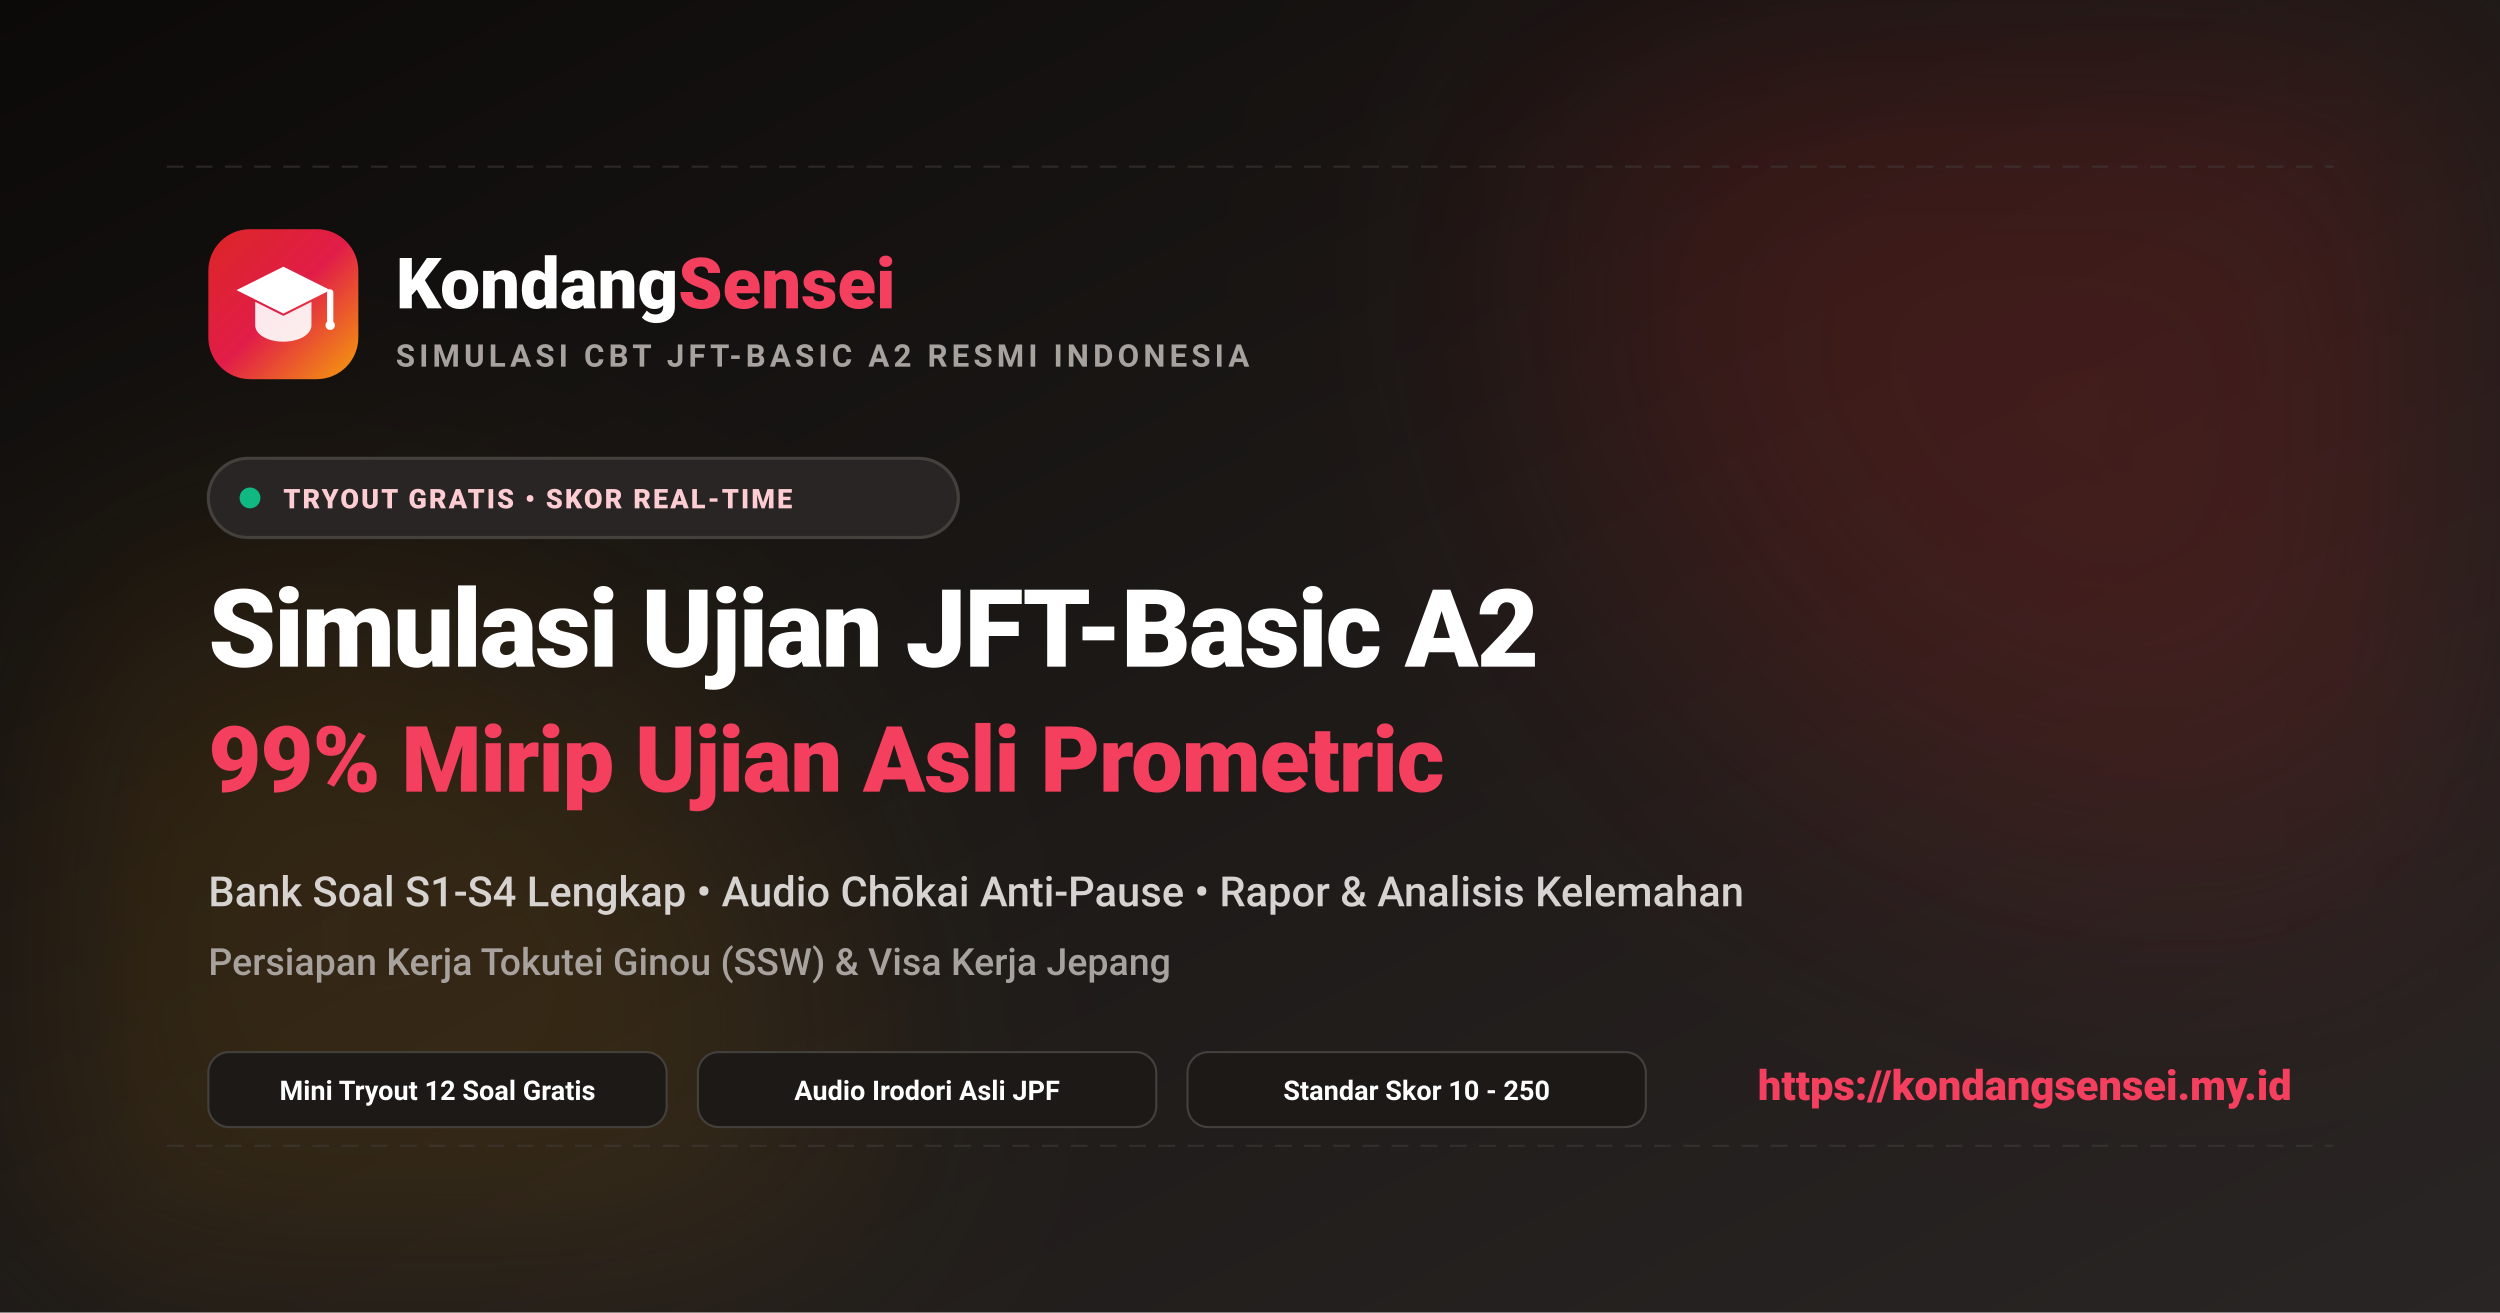
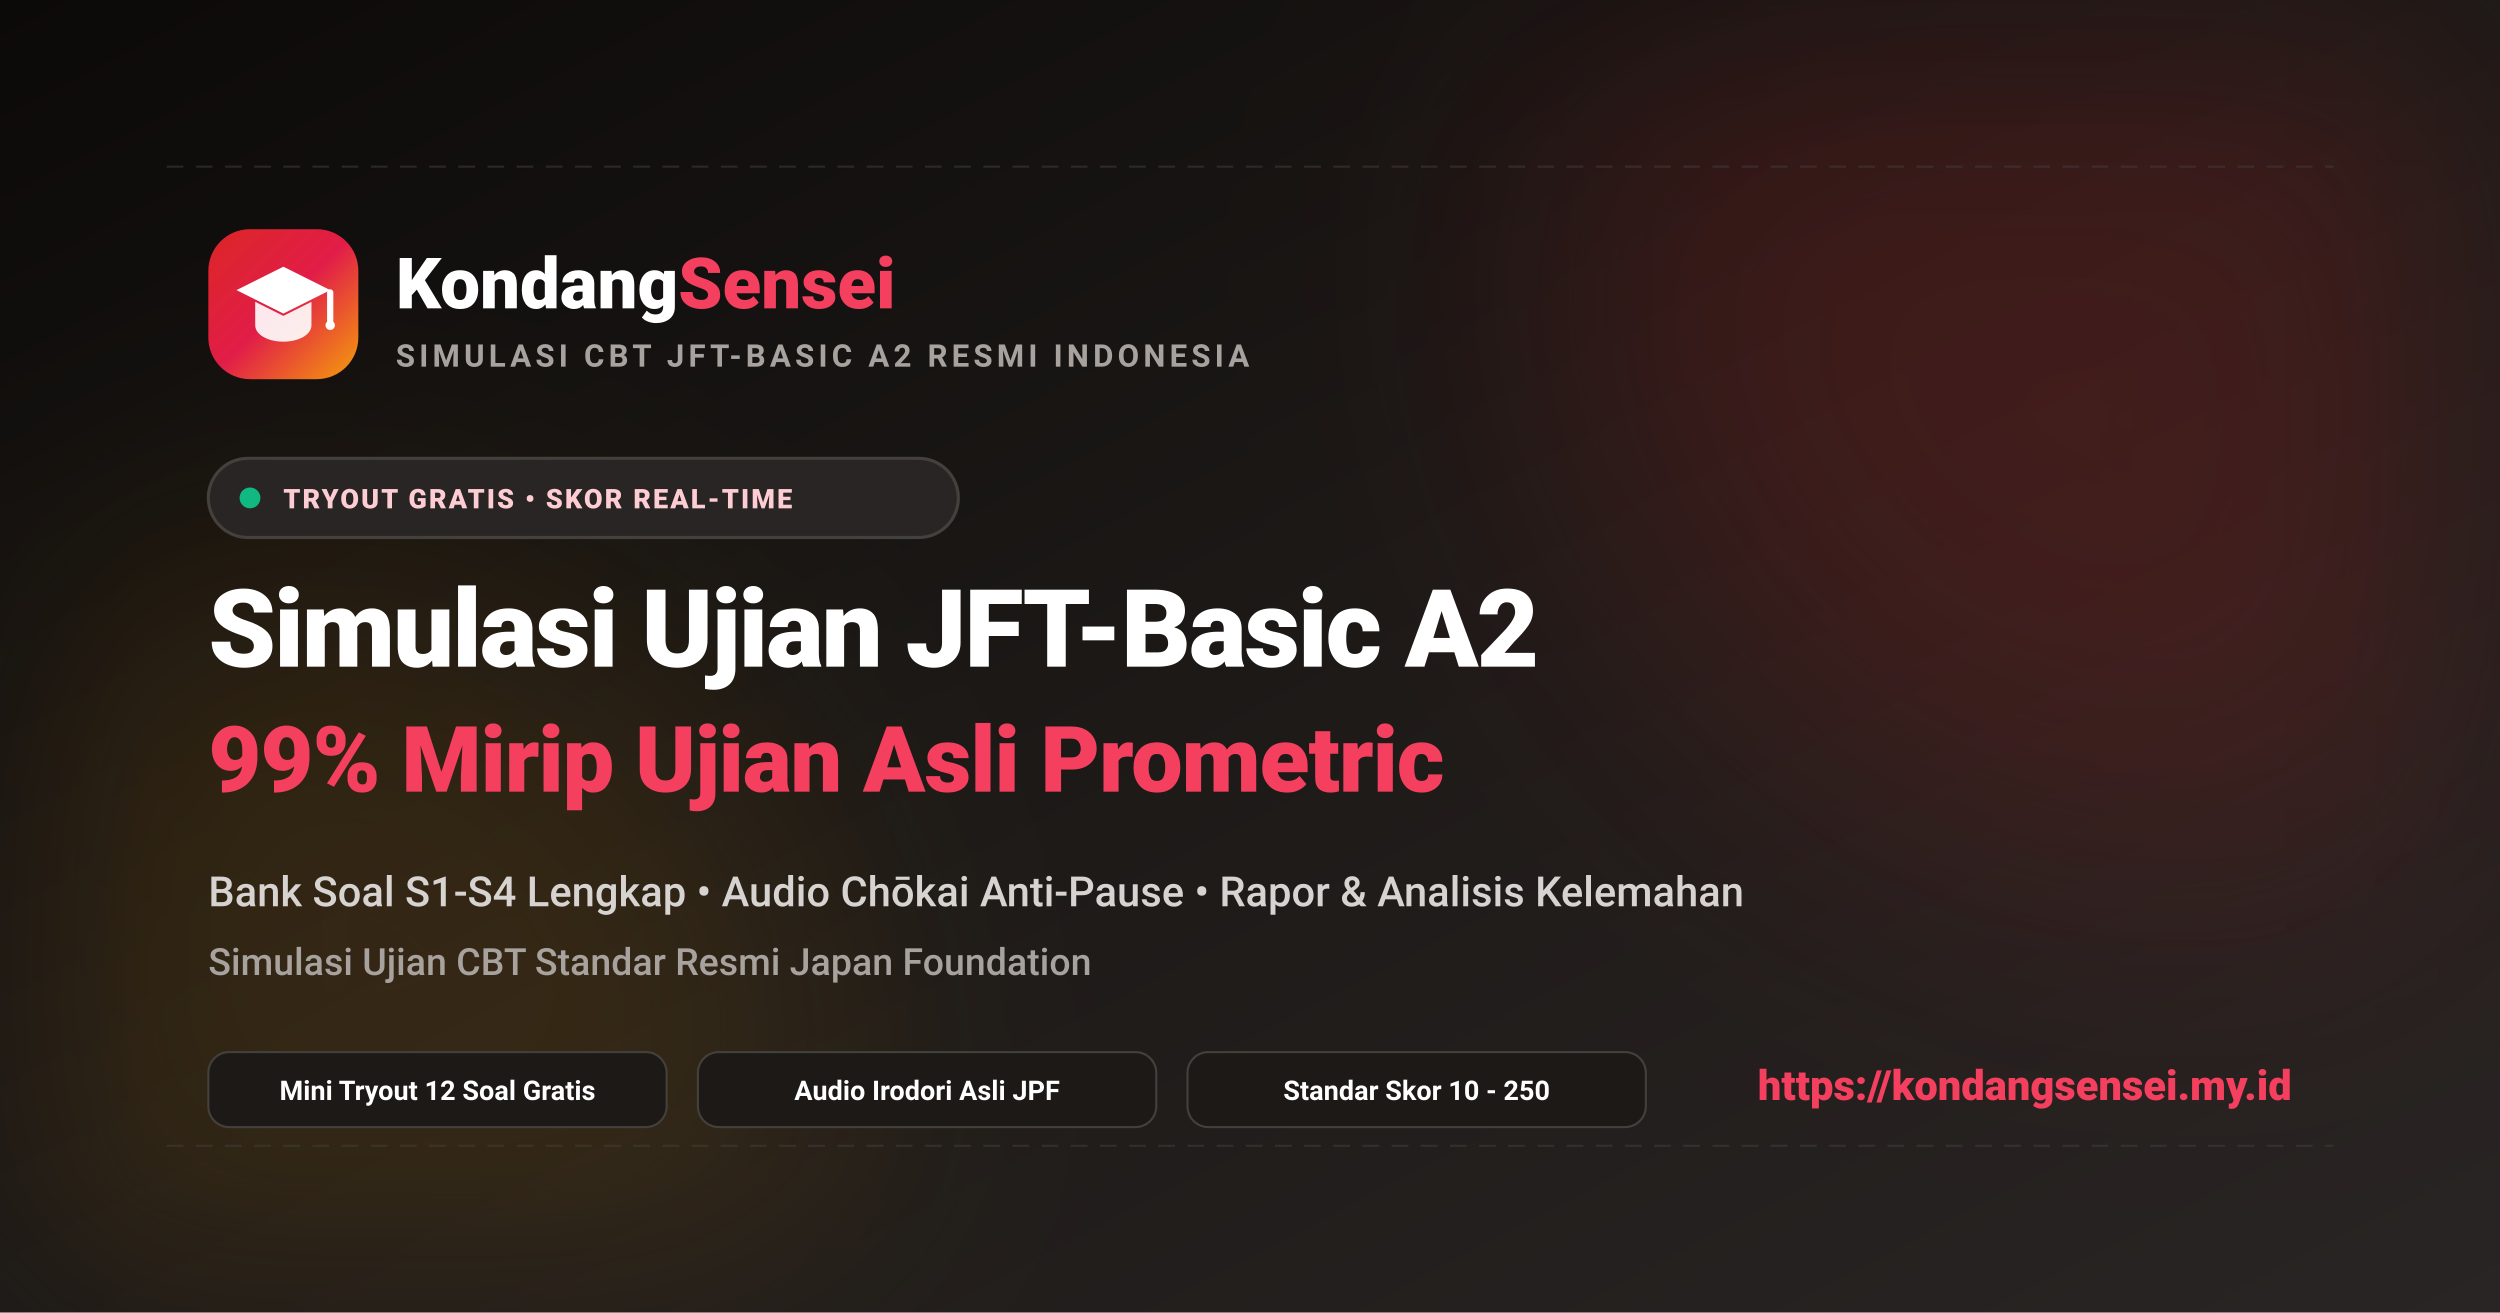
<svg xmlns="http://www.w3.org/2000/svg" viewBox="0 0 1200 630" width="1200" height="630">
  <defs>
    <linearGradient id="bg" x1="0%" y1="0%" x2="100%" y2="100%">
      <stop offset="0%" stop-color="#0c0a09" />
      <stop offset="50%" stop-color="#1c1917" />
      <stop offset="100%" stop-color="#292524" />
    </linearGradient>
    <linearGradient id="accent" x1="0%" y1="0%" x2="100%" y2="100%">
      <stop offset="0%" stop-color="#dc2626" />
      <stop offset="50%" stop-color="#e11d48" />
      <stop offset="100%" stop-color="#f59e0b" />
    </linearGradient>
    <linearGradient id="badgeGrad" x1="0%" y1="0%" x2="100%" y2="0%">
      <stop offset="0%" stop-color="#f43f5e" />
      <stop offset="100%" stop-color="#e11d48" />
    </linearGradient>
  </defs>
  <rect width="1200" height="630" fill="url(#bg)" />
  <circle cx="1050" cy="120" r="300" fill="#dc2626" opacity="0.18" filter="blur(80px)" />
  <circle cx="150" cy="520" r="250" fill="#f59e0b" opacity="0.12" filter="blur(70px)" />
  <line x1="80" y1="80" x2="1120" y2="80" stroke="#44403c" stroke-width="1" stroke-dasharray="8 6" opacity="0.5" />
  <line x1="80" y1="550" x2="1120" y2="550" stroke="#44403c" stroke-width="1" stroke-dasharray="8 6" opacity="0.5" />
  <g transform="translate(100, 110)">
    <rect width="72" height="72" rx="20" fill="url(#accent)" />
    <path d="M36 18L13.5 29.25L36 40.5L58.5 29.25L36 18Z" fill="#ffffff" />
    <path d="M22.5 34.875V46.125C22.5 50.625 28.575 54 36 54C43.425 54 49.5 50.625 49.5 46.125V34.875L36 41.625L22.5 34.875Z" fill="#ffffff" opacity="0.9" />
    <path d="M58.5 30.375V43.875" stroke="#ffffff" stroke-width="3" stroke-linecap="round" />
    <circle cx="58.5" cy="46.125" r="2.25" fill="#ffffff" />
  </g>
  <text x="190" y="148" font-family="system-ui, -apple-system, BlinkMacSystemFont, 'Segoe UI', Roboto, sans-serif" font-size="34" font-weight="900" fill="#ffffff">
    Kondang<tspan fill="#f43f5e">Sensei</tspan>
  </text>
  <text x="190" y="176" font-family="system-ui, -apple-system, BlinkMacSystemFont, 'Segoe UI', Roboto, sans-serif" font-size="15" font-weight="700" fill="#a8a29e" letter-spacing="2">
    SIMULASI CBT JFT-BASIC A2 RESMI INDONESIA
  </text>
  <g transform="translate(100, 220)">
    <rect width="360" height="38" rx="19" fill="#292524" stroke="#44403c" stroke-width="1.5" />
    <circle cx="20" cy="19" r="5" fill="#10b981" />
    <text x="36" y="24" font-family="system-ui, -apple-system, BlinkMacSystemFont, 'Segoe UI', Roboto, sans-serif" font-size="13" font-weight="800" fill="#fecdd3" letter-spacing="1">
      TRYOUT GRATIS • SKOR REAL-TIME
    </text>
  </g>
  <text x="100" y="320" font-family="system-ui, -apple-system, BlinkMacSystemFont, 'Segoe UI', Roboto, sans-serif" font-size="52" font-weight="900" fill="#ffffff" letter-spacing="-1">
    Simulasi Ujian JFT-Basic A2
  </text>
  <text x="100" y="380" font-family="system-ui, -apple-system, BlinkMacSystemFont, 'Segoe UI', Roboto, sans-serif" font-size="44" font-weight="800" fill="#f43f5e" letter-spacing="-0.5">
    99% Mirip Ujian Asli Prometric
  </text>
  <text x="100" y="435" font-family="system-ui, -apple-system, BlinkMacSystemFont, 'Segoe UI', Roboto, sans-serif" font-size="20" font-weight="500" fill="#d6d3d1">
    Bank Soal S1-S4 Lengkap • Audio Chōkai Anti-Pause • Rapor &amp; Analisis Kelemahan
  </text>
  <text x="100" y="468" font-family="system-ui, -apple-system, BlinkMacSystemFont, 'Segoe UI', Roboto, sans-serif" font-size="18" font-weight="500" fill="#a8a29e">
-     Persiapan Kerja Tokutei Ginou (SSW) &amp; Visa Kerja Jepang
+     Simulasi Ujian CBT Standar Resmi Japan Foundation
  </text>
  <g transform="translate(100, 505)">
    <rect x="0" y="0" width="220" height="36" rx="10" fill="#1c1917" stroke="#44403c" />
    <text x="110" y="23" font-family="system-ui, -apple-system, BlinkMacSystemFont, 'Segoe UI', Roboto, sans-serif" font-size="13" font-weight="700" fill="#ffffff" text-anchor="middle">
      Mini Tryout 12 Soal Gratis
    </text>
    <rect x="235" y="0" width="220" height="36" rx="10" fill="#1c1917" stroke="#44403c" />
    <text x="345" y="23" font-family="system-ui, -apple-system, BlinkMacSystemFont, 'Segoe UI', Roboto, sans-serif" font-size="13" font-weight="700" fill="#ffffff" text-anchor="middle">
      Audio Irodori Asli JPF
    </text>
    <rect x="470" y="0" width="220" height="36" rx="10" fill="#1c1917" stroke="#44403c" />
    <text x="580" y="23" font-family="system-ui, -apple-system, BlinkMacSystemFont, 'Segoe UI', Roboto, sans-serif" font-size="13" font-weight="700" fill="#ffffff" text-anchor="middle">
      Standar Skor 10 - 250
    </text>
  </g>
  <text x="1100" y="528" font-family="system-ui, -apple-system, BlinkMacSystemFont, 'Segoe UI', Roboto, sans-serif" font-size="20" font-weight="800" fill="#f43f5e" text-anchor="end">
    https://kondangsensei.my.id
  </text>
</svg>
